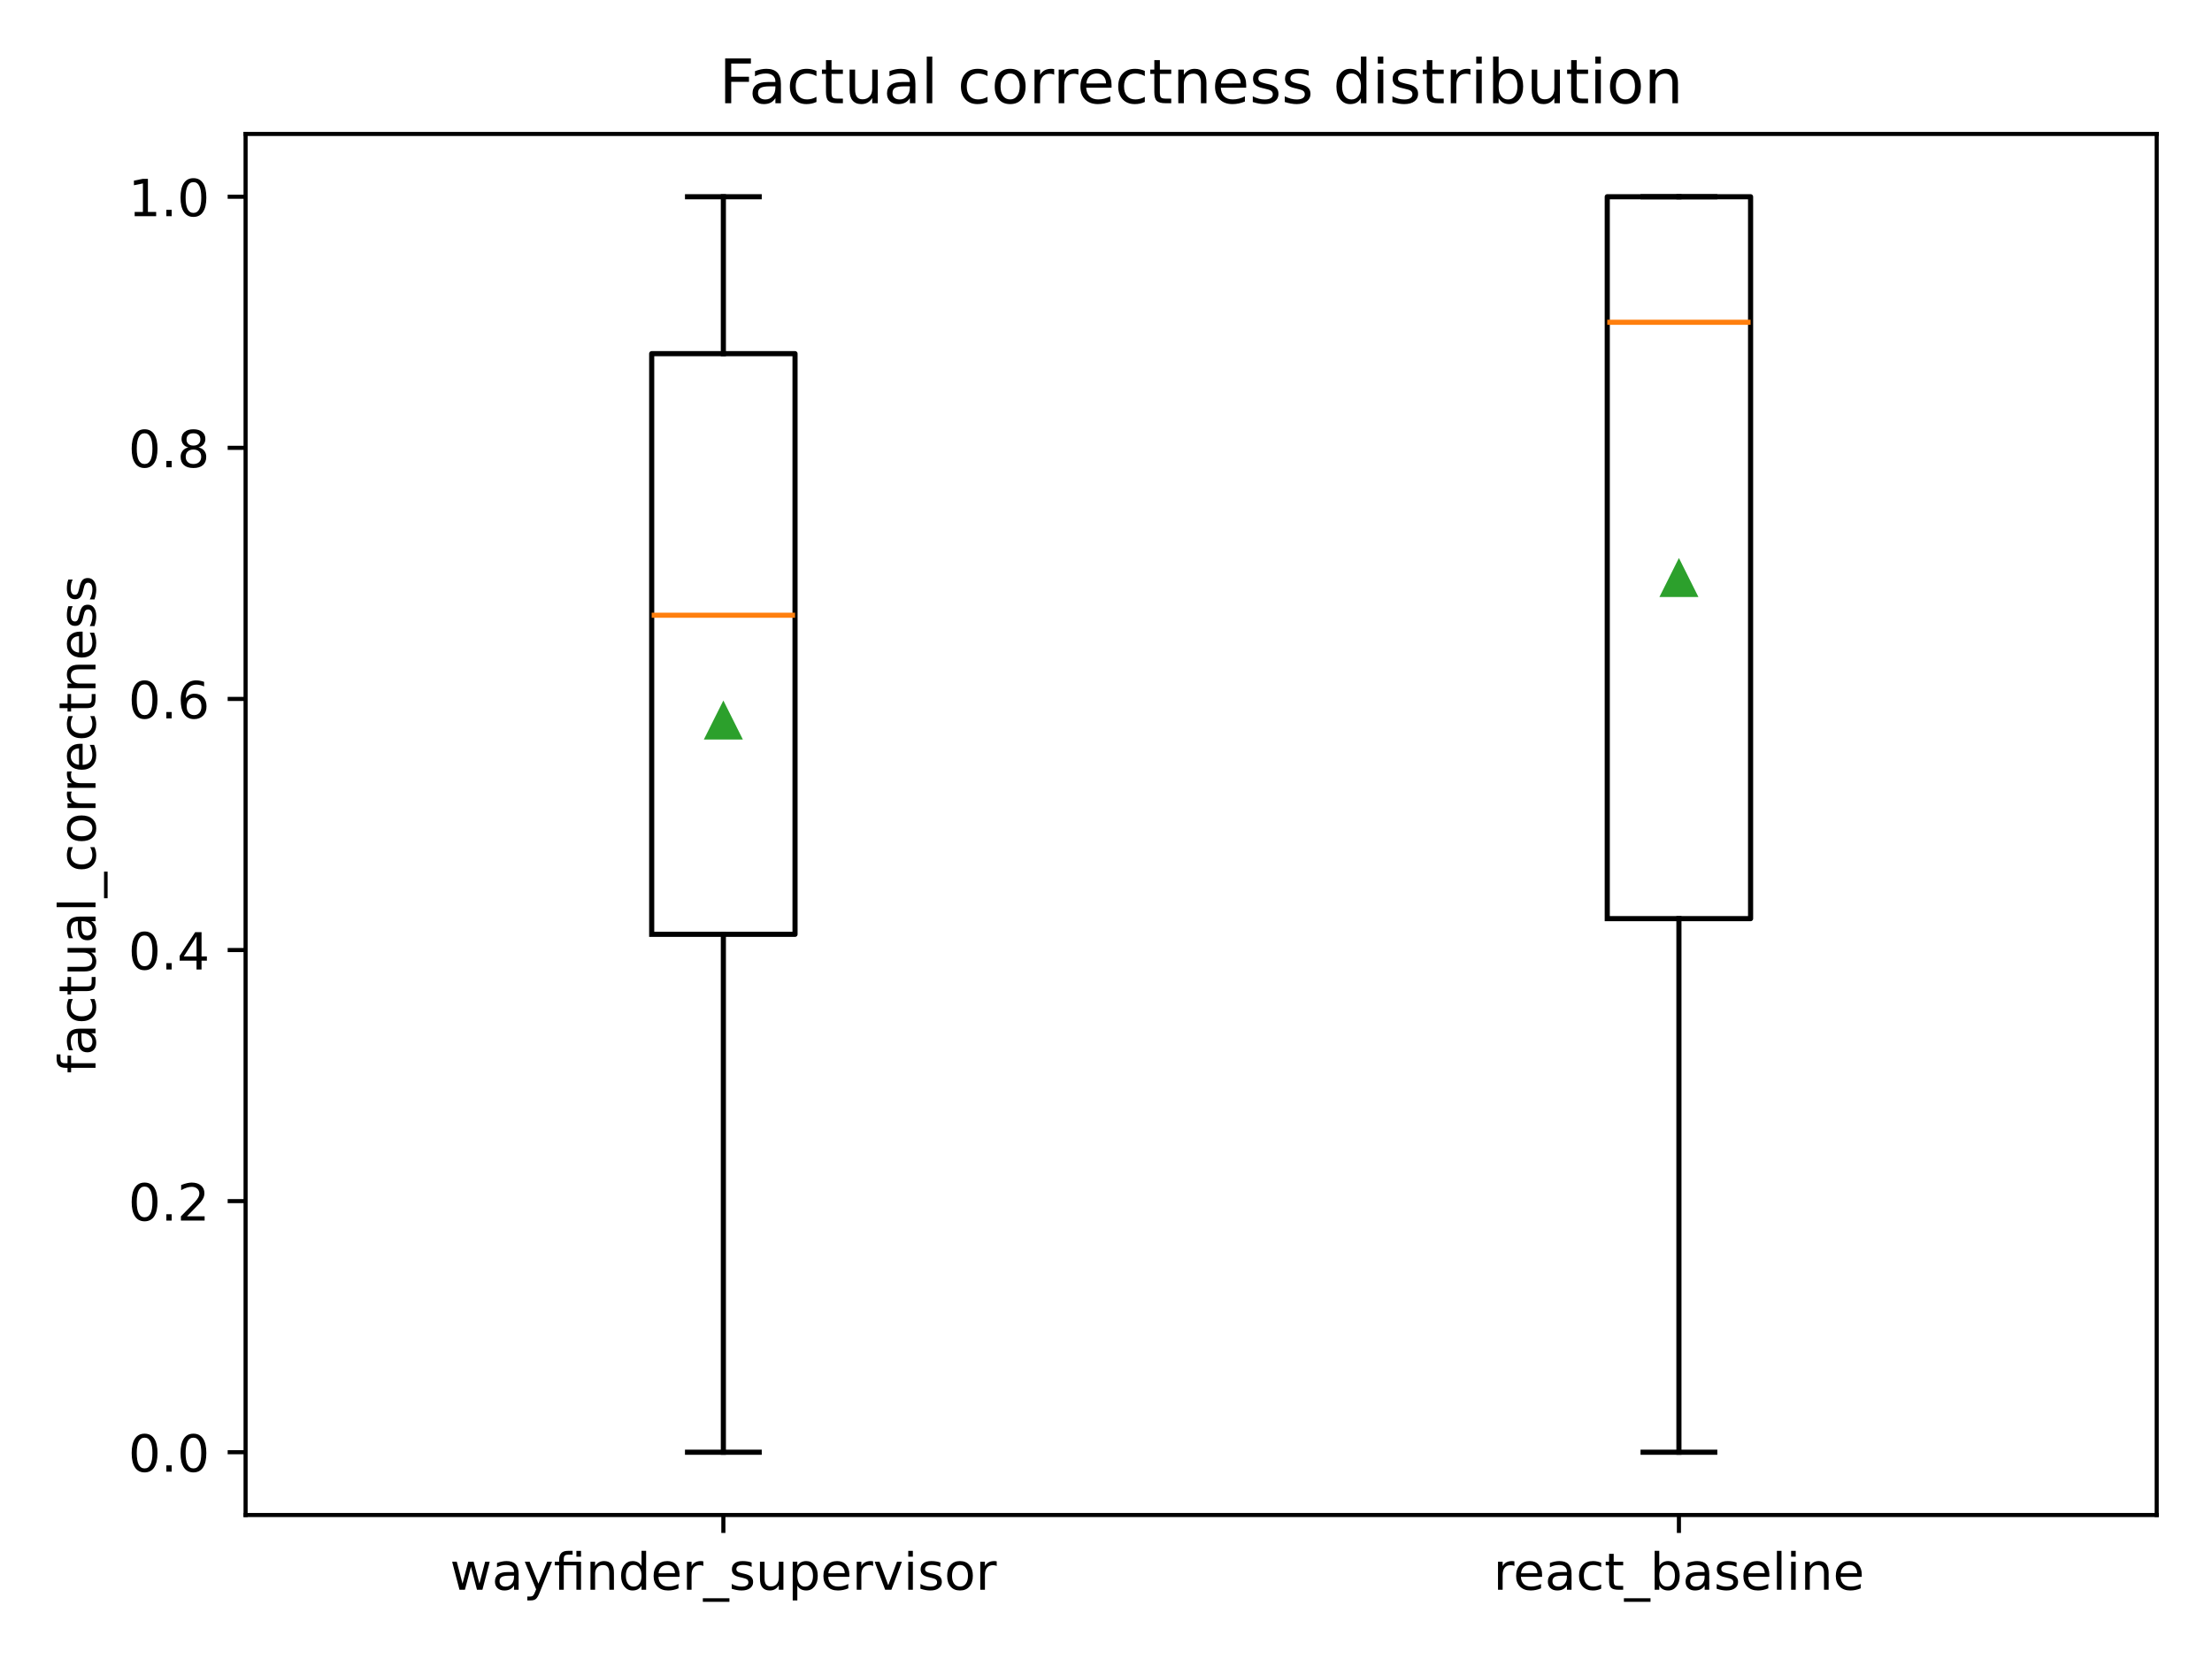
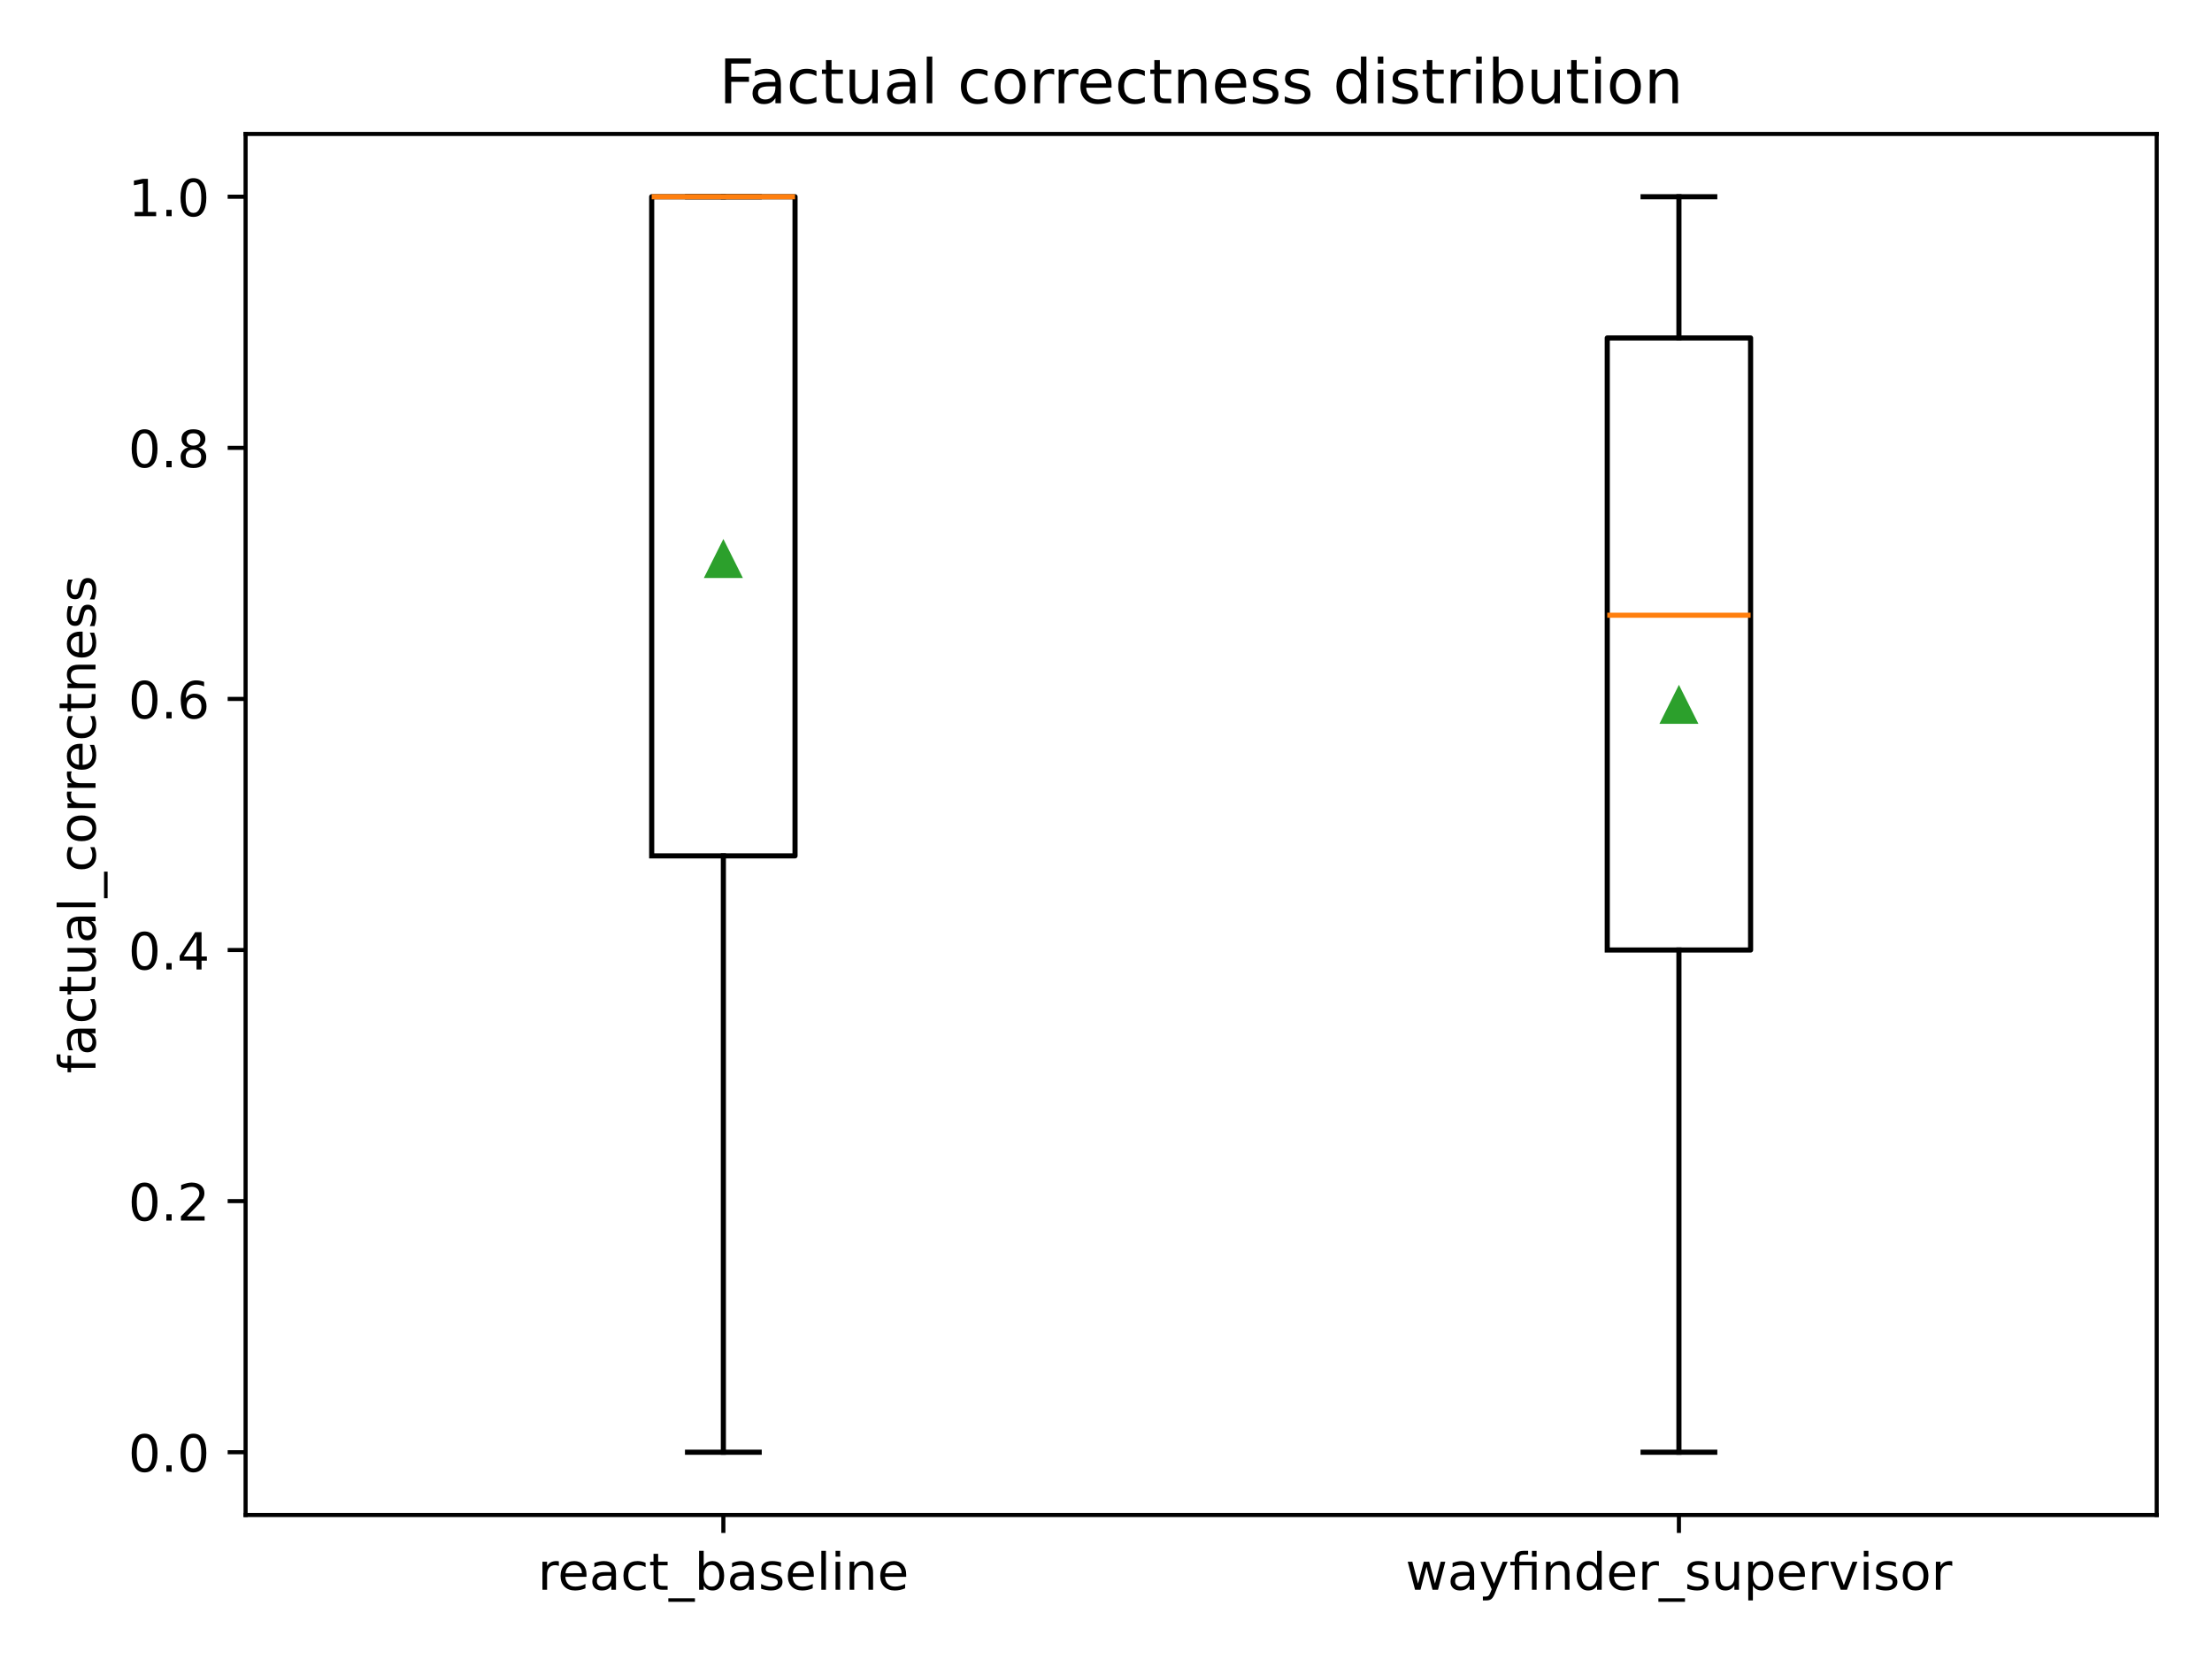
<svg xmlns="http://www.w3.org/2000/svg" xmlns:xlink="http://www.w3.org/1999/xlink" width="432pt" height="324pt" viewBox="0 0 432 324" version="1.1">
  <defs>
    <style type="text/css">*{stroke-linejoin: round; stroke-linecap: butt}</style>
  </defs>
  <g id="figure_1">
    <g id="patch_1">
      <path d="M 0 324  L 432 324  L 432 0  L 0 0  z " style="fill: #ffffff" />
    </g>
    <g id="axes_1">
      <g id="patch_2">
        <path d="M 47.962 295.878  L 421.2 295.878  L 421.2 26.16  L 47.962 26.16  z " style="fill: #ffffff" />
      </g>
      <g id="matplotlib.axis_1">
        <g id="xtick_1">
          <g id="line2d_1">
            <defs>
-               <path id="m349a5aa16b" d="M 0 0  L 0 3.5  " style="stroke: #000000; stroke-width: 0.8" />
+               <path id="m4b97896a6f" d="M 0 0  L 0 3.5  " style="stroke: #000000; stroke-width: 0.8" />
            </defs>
            <g>
-               <use xlink:href="#m349a5aa16b" x="141.272" y="295.878" style="stroke: #000000; stroke-width: 0.8" />
+               <use xlink:href="#m4b97896a6f" x="141.272" y="295.878" style="stroke: #000000; stroke-width: 0.8" />
            </g>
          </g>
          <g id="text_1">
-             <g transform="translate(87.88738 310.4761) scale(0.1 -0.1)">
+             <g transform="translate(105.0335 310.4761) scale(0.1 -0.1)">
+               <defs>
+                 <path id="DejaVuSans-55" d="M 2631 2963  Q 2534 3019 2420 3045  Q 2306 3072 2169 3072  Q 1681 3072 1420 2755  Q 1159 2438 1159 1844  L 1159 0  L 581 0  L 581 3500  L 1159 3500  L 1159 2956  Q 1341 3275 1631 3429  Q 1922 3584 2338 3584  Q 2397 3584 2469 3576  Q 2541 3569 2628 3553  L 2631 2963  z " transform="scale(0.015625)" />
+                 <path id="DejaVuSans-48" d="M 3597 1894  L 3597 1613  L 953 1613  Q 991 1019 1311 708  Q 1631 397 2203 397  Q 2534 397 2845 478  Q 3156 559 3463 722  L 3463 178  Q 3153 47 2828 -22  Q 2503 -91 2169 -91  Q 1331 -91 842 396  Q 353 884 353 1716  Q 353 2575 817 3079  Q 1281 3584 2069 3584  Q 2775 3584 3186 3129  Q 3597 2675 3597 1894  z M 3022 2063  Q 3016 2534 2758 2815  Q 2500 3097 2075 3097  Q 1594 3097 1305 2825  Q 1016 2553 972 2059  L 3022 2063  z " transform="scale(0.015625)" />
+                 <path id="DejaVuSans-44" d="M 2194 1759  Q 1497 1759 1228 1600  Q 959 1441 959 1056  Q 959 750 1161 570  Q 1363 391 1709 391  Q 2188 391 2477 730  Q 2766 1069 2766 1631  L 2766 1759  L 2194 1759  z M 3341 1997  L 3341 0  L 2766 0  L 2766 531  Q 2569 213 2275 61  Q 1981 -91 1556 -91  Q 1019 -91 701 211  Q 384 513 384 1019  Q 384 1609 779 1909  Q 1175 2209 1959 2209  L 2766 2209  L 2766 2266  Q 2766 2663 2505 2880  Q 2244 3097 1772 3097  Q 1472 3097 1187 3025  Q 903 2953 641 2809  L 641 3341  Q 956 3463 1253 3523  Q 1550 3584 1831 3584  Q 2591 3584 2966 3190  Q 3341 2797 3341 1997  z " transform="scale(0.015625)" />
+                 <path id="DejaVuSans-46" d="M 3122 3366  L 3122 2828  Q 2878 2963 2633 3030  Q 2388 3097 2138 3097  Q 1578 3097 1268 2742  Q 959 2388 959 1747  Q 959 1106 1268 751  Q 1578 397 2138 397  Q 2388 397 2633 464  Q 2878 531 3122 666  L 3122 134  Q 2881 22 2623 -34  Q 2366 -91 2075 -91  Q 1284 -91 818 406  Q 353 903 353 1747  Q 353 2603 823 3093  Q 1294 3584 2113 3584  Q 2378 3584 2631 3529  Q 2884 3475 3122 3366  z " transform="scale(0.015625)" />
+                 <path id="DejaVuSans-57" d="M 1172 4494  L 1172 3500  L 2356 3500  L 2356 3053  L 1172 3053  L 1172 1153  Q 1172 725 1289 603  Q 1406 481 1766 481  L 2356 481  L 2356 0  L 1766 0  Q 1100 0 847 248  Q 594 497 594 1153  L 594 3053  L 172 3053  L 172 3500  L 594 3500  L 594 4494  L 1172 4494  z " transform="scale(0.015625)" />
+                 <path id="DejaVuSans-42" d="M 3263 -1063  L 3263 -1509  L -63 -1509  L -63 -1063  L 3263 -1063  z " transform="scale(0.015625)" />
+                 <path id="DejaVuSans-45" d="M 3116 1747  Q 3116 2381 2855 2742  Q 2594 3103 2138 3103  Q 1681 3103 1420 2742  Q 1159 2381 1159 1747  Q 1159 1113 1420 752  Q 1681 391 2138 391  Q 2594 391 2855 752  Q 3116 1113 3116 1747  z M 1159 2969  Q 1341 3281 1617 3432  Q 1894 3584 2278 3584  Q 2916 3584 3314 3078  Q 3713 2572 3713 1747  Q 3713 922 3314 415  Q 2916 -91 2278 -91  Q 1894 -91 1617 61  Q 1341 213 1159 525  L 1159 0  L 581 0  L 581 4863  L 1159 4863  L 1159 2969  z " transform="scale(0.015625)" />
+                 <path id="DejaVuSans-56" d="M 2834 3397  L 2834 2853  Q 2591 2978 2328 3040  Q 2066 3103 1784 3103  Q 1356 3103 1142 2972  Q 928 2841 928 2578  Q 928 2378 1081 2264  Q 1234 2150 1697 2047  L 1894 2003  Q 2506 1872 2764 1633  Q 3022 1394 3022 966  Q 3022 478 2636 193  Q 2250 -91 1575 -91  Q 1294 -91 989 -36  Q 684 19 347 128  L 347 722  Q 666 556 975 473  Q 1284 391 1588 391  Q 1994 391 2212 530  Q 2431 669 2431 922  Q 2431 1156 2273 1281  Q 2116 1406 1581 1522  L 1381 1569  Q 847 1681 609 1914  Q 372 2147 372 2553  Q 372 3047 722 3315  Q 1072 3584 1716 3584  Q 2034 3584 2315 3537  Q 2597 3491 2834 3397  z " transform="scale(0.015625)" />
+                 <path id="DejaVuSans-4f" d="M 603 4863  L 1178 4863  L 1178 0  L 603 0  L 603 4863  z " transform="scale(0.015625)" />
+                 <path id="DejaVuSans-4c" d="M 603 3500  L 1178 3500  L 1178 0  L 603 0  L 603 3500  z M 603 4863  L 1178 4863  L 1178 4134  L 603 4134  L 603 4863  z " transform="scale(0.015625)" />
+                 <path id="DejaVuSans-51" d="M 3513 2113  L 3513 0  L 2938 0  L 2938 2094  Q 2938 2591 2744 2837  Q 2550 3084 2163 3084  Q 1697 3084 1428 2787  Q 1159 2491 1159 1978  L 1159 0  L 581 0  L 581 3500  L 1159 3500  L 1159 2956  Q 1366 3272 1645 3428  Q 1925 3584 2291 3584  Q 2894 3584 3203 3211  Q 3513 2838 3513 2113  z " transform="scale(0.015625)" />
+               </defs>
+               <use xlink:href="#DejaVuSans-55" />
+               <use xlink:href="#DejaVuSans-48" transform="translate(38.90625 0)" />
+               <use xlink:href="#DejaVuSans-44" transform="translate(100.4375 0)" />
+               <use xlink:href="#DejaVuSans-46" transform="translate(161.7188 0)" />
+               <use xlink:href="#DejaVuSans-57" transform="translate(216.7031 0)" />
+               <use xlink:href="#DejaVuSans-42" transform="translate(255.9062 0)" />
+               <use xlink:href="#DejaVuSans-45" transform="translate(305.9062 0)" />
+               <use xlink:href="#DejaVuSans-44" transform="translate(369.3906 0)" />
+               <use xlink:href="#DejaVuSans-56" transform="translate(430.6719 0)" />
+               <use xlink:href="#DejaVuSans-48" transform="translate(482.7656 0)" />
+               <use xlink:href="#DejaVuSans-4f" transform="translate(544.2969 0)" />
+               <use xlink:href="#DejaVuSans-4c" transform="translate(572.0781 0)" />
+               <use xlink:href="#DejaVuSans-51" transform="translate(599.8594 0)" />
+               <use xlink:href="#DejaVuSans-48" transform="translate(663.2344 0)" />
+             </g>
+           </g>
+         </g>
+         <g id="xtick_2">
+           <g id="line2d_2">
+             <g>
+               <use xlink:href="#m4b97896a6f" x="327.891" y="295.878" style="stroke: #000000; stroke-width: 0.8" />
+             </g>
+           </g>
+           <g id="text_2">
+             <g transform="translate(274.5062 310.4761) scale(0.1 -0.1)">
              <defs>
                <path id="DejaVuSans-5a" d="M 269 3500  L 844 3500  L 1563 769  L 2278 3500  L 2956 3500  L 3675 769  L 4391 3500  L 4966 3500  L 4050 0  L 3372 0  L 2619 2869  L 1863 0  L 1184 0  L 269 3500  z " transform="scale(0.015625)" />
-                 <path id="DejaVuSans-44" d="M 2194 1759  Q 1497 1759 1228 1600  Q 959 1441 959 1056  Q 959 750 1161 570  Q 1363 391 1709 391  Q 2188 391 2477 730  Q 2766 1069 2766 1631  L 2766 1759  L 2194 1759  z M 3341 1997  L 3341 0  L 2766 0  L 2766 531  Q 2569 213 2275 61  Q 1981 -91 1556 -91  Q 1019 -91 701 211  Q 384 513 384 1019  Q 384 1609 779 1909  Q 1175 2209 1959 2209  L 2766 2209  L 2766 2266  Q 2766 2663 2505 2880  Q 2244 3097 1772 3097  Q 1472 3097 1187 3025  Q 903 2953 641 2809  L 641 3341  Q 956 3463 1253 3523  Q 1550 3584 1831 3584  Q 2591 3584 2966 3190  Q 3341 2797 3341 1997  z " transform="scale(0.015625)" />
                <path id="DejaVuSans-5c" d="M 2059 -325  Q 1816 -950 1584 -1140  Q 1353 -1331 966 -1331  L 506 -1331  L 506 -850  L 844 -850  Q 1081 -850 1212 -737  Q 1344 -625 1503 -206  L 1606 56  L 191 3500  L 800 3500  L 1894 763  L 2988 3500  L 3597 3500  L 2059 -325  z " transform="scale(0.015625)" />
                <path id="DejaVuSans-13af" d="M 3431 3500  L 3431 0  L 2853 0  L 2853 3053  L 1275 3053  L 1275 0  L 697 0  L 697 3053  L 147 3053  L 147 3500  L 697 3500  L 697 3744  Q 697 4316 967 4589  Q 1238 4863 1797 4863  L 2375 4863  L 2375 4384  L 1825 4384  Q 1516 4384 1395 4259  Q 1275 4134 1275 3809  L 1275 3500  L 3431 3500  z M 2853 4856  L 3431 4856  L 3431 4128  L 2853 4128  L 2853 4856  z " transform="scale(0.015625)" />
-                 <path id="DejaVuSans-51" d="M 3513 2113  L 3513 0  L 2938 0  L 2938 2094  Q 2938 2591 2744 2837  Q 2550 3084 2163 3084  Q 1697 3084 1428 2787  Q 1159 2491 1159 1978  L 1159 0  L 581 0  L 581 3500  L 1159 3500  L 1159 2956  Q 1366 3272 1645 3428  Q 1925 3584 2291 3584  Q 2894 3584 3203 3211  Q 3513 2838 3513 2113  z " transform="scale(0.015625)" />
                <path id="DejaVuSans-47" d="M 2906 2969  L 2906 4863  L 3481 4863  L 3481 0  L 2906 0  L 2906 525  Q 2725 213 2448 61  Q 2172 -91 1784 -91  Q 1150 -91 751 415  Q 353 922 353 1747  Q 353 2572 751 3078  Q 1150 3584 1784 3584  Q 2172 3584 2448 3432  Q 2725 3281 2906 2969  z M 947 1747  Q 947 1113 1208 752  Q 1469 391 1925 391  Q 2381 391 2643 752  Q 2906 1113 2906 1747  Q 2906 2381 2643 2742  Q 2381 3103 1925 3103  Q 1469 3103 1208 2742  Q 947 2381 947 1747  z " transform="scale(0.015625)" />
-                 <path id="DejaVuSans-48" d="M 3597 1894  L 3597 1613  L 953 1613  Q 991 1019 1311 708  Q 1631 397 2203 397  Q 2534 397 2845 478  Q 3156 559 3463 722  L 3463 178  Q 3153 47 2828 -22  Q 2503 -91 2169 -91  Q 1331 -91 842 396  Q 353 884 353 1716  Q 353 2575 817 3079  Q 1281 3584 2069 3584  Q 2775 3584 3186 3129  Q 3597 2675 3597 1894  z M 3022 2063  Q 3016 2534 2758 2815  Q 2500 3097 2075 3097  Q 1594 3097 1305 2825  Q 1016 2553 972 2059  L 3022 2063  z " transform="scale(0.015625)" />
-                 <path id="DejaVuSans-55" d="M 2631 2963  Q 2534 3019 2420 3045  Q 2306 3072 2169 3072  Q 1681 3072 1420 2755  Q 1159 2438 1159 1844  L 1159 0  L 581 0  L 581 3500  L 1159 3500  L 1159 2956  Q 1341 3275 1631 3429  Q 1922 3584 2338 3584  Q 2397 3584 2469 3576  Q 2541 3569 2628 3553  L 2631 2963  z " transform="scale(0.015625)" />
-                 <path id="DejaVuSans-42" d="M 3263 -1063  L 3263 -1509  L -63 -1509  L -63 -1063  L 3263 -1063  z " transform="scale(0.015625)" />
-                 <path id="DejaVuSans-56" d="M 2834 3397  L 2834 2853  Q 2591 2978 2328 3040  Q 2066 3103 1784 3103  Q 1356 3103 1142 2972  Q 928 2841 928 2578  Q 928 2378 1081 2264  Q 1234 2150 1697 2047  L 1894 2003  Q 2506 1872 2764 1633  Q 3022 1394 3022 966  Q 3022 478 2636 193  Q 2250 -91 1575 -91  Q 1294 -91 989 -36  Q 684 19 347 128  L 347 722  Q 666 556 975 473  Q 1284 391 1588 391  Q 1994 391 2212 530  Q 2431 669 2431 922  Q 2431 1156 2273 1281  Q 2116 1406 1581 1522  L 1381 1569  Q 847 1681 609 1914  Q 372 2147 372 2553  Q 372 3047 722 3315  Q 1072 3584 1716 3584  Q 2034 3584 2315 3537  Q 2597 3491 2834 3397  z " transform="scale(0.015625)" />
                <path id="DejaVuSans-58" d="M 544 1381  L 544 3500  L 1119 3500  L 1119 1403  Q 1119 906 1312 657  Q 1506 409 1894 409  Q 2359 409 2629 706  Q 2900 1003 2900 1516  L 2900 3500  L 3475 3500  L 3475 0  L 2900 0  L 2900 538  Q 2691 219 2414 64  Q 2138 -91 1772 -91  Q 1169 -91 856 284  Q 544 659 544 1381  z M 1991 3584  L 1991 3584  z " transform="scale(0.015625)" />
                <path id="DejaVuSans-53" d="M 1159 525  L 1159 -1331  L 581 -1331  L 581 3500  L 1159 3500  L 1159 2969  Q 1341 3281 1617 3432  Q 1894 3584 2278 3584  Q 2916 3584 3314 3078  Q 3713 2572 3713 1747  Q 3713 922 3314 415  Q 2916 -91 2278 -91  Q 1894 -91 1617 61  Q 1341 213 1159 525  z M 3116 1747  Q 3116 2381 2855 2742  Q 2594 3103 2138 3103  Q 1681 3103 1420 2742  Q 1159 2381 1159 1747  Q 1159 1113 1420 752  Q 1681 391 2138 391  Q 2594 391 2855 752  Q 3116 1113 3116 1747  z " transform="scale(0.015625)" />
                <path id="DejaVuSans-59" d="M 191 3500  L 800 3500  L 1894 563  L 2988 3500  L 3597 3500  L 2284 0  L 1503 0  L 191 3500  z " transform="scale(0.015625)" />
-                 <path id="DejaVuSans-4c" d="M 603 3500  L 1178 3500  L 1178 0  L 603 0  L 603 3500  z M 603 4863  L 1178 4863  L 1178 4134  L 603 4134  L 603 4863  z " transform="scale(0.015625)" />
                <path id="DejaVuSans-52" d="M 1959 3097  Q 1497 3097 1228 2736  Q 959 2375 959 1747  Q 959 1119 1226 758  Q 1494 397 1959 397  Q 2419 397 2687 759  Q 2956 1122 2956 1747  Q 2956 2369 2687 2733  Q 2419 3097 1959 3097  z M 1959 3584  Q 2709 3584 3137 3096  Q 3566 2609 3566 1747  Q 3566 888 3137 398  Q 2709 -91 1959 -91  Q 1206 -91 779 398  Q 353 888 353 1747  Q 353 2609 779 3096  Q 1206 3584 1959 3584  z " transform="scale(0.015625)" />
              </defs>
              <use xlink:href="#DejaVuSans-5a" />
              <use xlink:href="#DejaVuSans-44" transform="translate(81.78125 0)" />
              <use xlink:href="#DejaVuSans-5c" transform="translate(143.0625 0)" />
              <use xlink:href="#DejaVuSans-13af" transform="translate(202.25 0)" />
              <use xlink:href="#DejaVuSans-51" transform="translate(265.2344 0)" />
              <use xlink:href="#DejaVuSans-47" transform="translate(328.6094 0)" />
              <use xlink:href="#DejaVuSans-48" transform="translate(392.0938 0)" />
              <use xlink:href="#DejaVuSans-55" transform="translate(453.625 0)" />
              <use xlink:href="#DejaVuSans-42" transform="translate(494.7344 0)" />
              <use xlink:href="#DejaVuSans-56" transform="translate(544.7344 0)" />
              <use xlink:href="#DejaVuSans-58" transform="translate(596.8281 0)" />
              <use xlink:href="#DejaVuSans-53" transform="translate(660.2031 0)" />
              <use xlink:href="#DejaVuSans-48" transform="translate(723.6875 0)" />
              <use xlink:href="#DejaVuSans-55" transform="translate(785.2188 0)" />
              <use xlink:href="#DejaVuSans-59" transform="translate(826.3281 0)" />
              <use xlink:href="#DejaVuSans-4c" transform="translate(885.5156 0)" />
              <use xlink:href="#DejaVuSans-56" transform="translate(913.2969 0)" />
              <use xlink:href="#DejaVuSans-52" transform="translate(965.3906 0)" />
              <use xlink:href="#DejaVuSans-55" transform="translate(1026.578 0)" />
            </g>
          </g>
        </g>
-         <g id="xtick_2">
-           <g id="line2d_2">
-             <g>
-               <use xlink:href="#m349a5aa16b" x="327.891" y="295.878" style="stroke: #000000; stroke-width: 0.8" />
-             </g>
-           </g>
-           <g id="text_2">
-             <g transform="translate(291.6523 310.4761) scale(0.1 -0.1)">
-               <defs>
-                 <path id="DejaVuSans-46" d="M 3122 3366  L 3122 2828  Q 2878 2963 2633 3030  Q 2388 3097 2138 3097  Q 1578 3097 1268 2742  Q 959 2388 959 1747  Q 959 1106 1268 751  Q 1578 397 2138 397  Q 2388 397 2633 464  Q 2878 531 3122 666  L 3122 134  Q 2881 22 2623 -34  Q 2366 -91 2075 -91  Q 1284 -91 818 406  Q 353 903 353 1747  Q 353 2603 823 3093  Q 1294 3584 2113 3584  Q 2378 3584 2631 3529  Q 2884 3475 3122 3366  z " transform="scale(0.015625)" />
-                 <path id="DejaVuSans-57" d="M 1172 4494  L 1172 3500  L 2356 3500  L 2356 3053  L 1172 3053  L 1172 1153  Q 1172 725 1289 603  Q 1406 481 1766 481  L 2356 481  L 2356 0  L 1766 0  Q 1100 0 847 248  Q 594 497 594 1153  L 594 3053  L 172 3053  L 172 3500  L 594 3500  L 594 4494  L 1172 4494  z " transform="scale(0.015625)" />
-                 <path id="DejaVuSans-45" d="M 3116 1747  Q 3116 2381 2855 2742  Q 2594 3103 2138 3103  Q 1681 3103 1420 2742  Q 1159 2381 1159 1747  Q 1159 1113 1420 752  Q 1681 391 2138 391  Q 2594 391 2855 752  Q 3116 1113 3116 1747  z M 1159 2969  Q 1341 3281 1617 3432  Q 1894 3584 2278 3584  Q 2916 3584 3314 3078  Q 3713 2572 3713 1747  Q 3713 922 3314 415  Q 2916 -91 2278 -91  Q 1894 -91 1617 61  Q 1341 213 1159 525  L 1159 0  L 581 0  L 581 4863  L 1159 4863  L 1159 2969  z " transform="scale(0.015625)" />
-                 <path id="DejaVuSans-4f" d="M 603 4863  L 1178 4863  L 1178 0  L 603 0  L 603 4863  z " transform="scale(0.015625)" />
-               </defs>
-               <use xlink:href="#DejaVuSans-55" />
-               <use xlink:href="#DejaVuSans-48" transform="translate(38.90625 0)" />
-               <use xlink:href="#DejaVuSans-44" transform="translate(100.4375 0)" />
-               <use xlink:href="#DejaVuSans-46" transform="translate(161.7188 0)" />
-               <use xlink:href="#DejaVuSans-57" transform="translate(216.7031 0)" />
-               <use xlink:href="#DejaVuSans-42" transform="translate(255.9062 0)" />
-               <use xlink:href="#DejaVuSans-45" transform="translate(305.9062 0)" />
-               <use xlink:href="#DejaVuSans-44" transform="translate(369.3906 0)" />
-               <use xlink:href="#DejaVuSans-56" transform="translate(430.6719 0)" />
-               <use xlink:href="#DejaVuSans-48" transform="translate(482.7656 0)" />
-               <use xlink:href="#DejaVuSans-4f" transform="translate(544.2969 0)" />
-               <use xlink:href="#DejaVuSans-4c" transform="translate(572.0781 0)" />
-               <use xlink:href="#DejaVuSans-51" transform="translate(599.8594 0)" />
-               <use xlink:href="#DejaVuSans-48" transform="translate(663.2344 0)" />
-             </g>
-           </g>
-         </g>
      </g>
      <g id="matplotlib.axis_2">
        <g id="ytick_1">
          <g id="line2d_3">
            <defs>
-               <path id="m2914e9962b" d="M 0 0  L -3.5 0  " style="stroke: #000000; stroke-width: 0.8" />
+               <path id="m76f343792e" d="M 0 0  L -3.5 0  " style="stroke: #000000; stroke-width: 0.8" />
            </defs>
            <g>
-               <use xlink:href="#m2914e9962b" x="47.962" y="283.618" style="stroke: #000000; stroke-width: 0.8" />
+               <use xlink:href="#m76f343792e" x="47.962" y="283.618" style="stroke: #000000; stroke-width: 0.8" />
            </g>
          </g>
          <g id="text_3">
            <g transform="translate(25.05922 287.4166) scale(0.1 -0.1)">
              <defs>
                <path id="DejaVuSans-13" d="M 2034 4250  Q 1547 4250 1301 3770  Q 1056 3291 1056 2328  Q 1056 1369 1301 889  Q 1547 409 2034 409  Q 2525 409 2770 889  Q 3016 1369 3016 2328  Q 3016 3291 2770 3770  Q 2525 4250 2034 4250  z M 2034 4750  Q 2819 4750 3233 4129  Q 3647 3509 3647 2328  Q 3647 1150 3233 529  Q 2819 -91 2034 -91  Q 1250 -91 836 529  Q 422 1150 422 2328  Q 422 3509 836 4129  Q 1250 4750 2034 4750  z " transform="scale(0.015625)" />
                <path id="DejaVuSans-11" d="M 684 794  L 1344 794  L 1344 0  L 684 0  L 684 794  z " transform="scale(0.015625)" />
              </defs>
              <use xlink:href="#DejaVuSans-13" />
              <use xlink:href="#DejaVuSans-11" transform="translate(63.625 0)" />
              <use xlink:href="#DejaVuSans-13" transform="translate(95.40625 0)" />
            </g>
          </g>
        </g>
        <g id="ytick_2">
          <g id="line2d_4">
            <g>
-               <use xlink:href="#m2914e9962b" x="47.962" y="234.578" style="stroke: #000000; stroke-width: 0.8" />
+               <use xlink:href="#m76f343792e" x="47.962" y="234.578" style="stroke: #000000; stroke-width: 0.8" />
            </g>
          </g>
          <g id="text_4">
            <g transform="translate(25.05922 238.377) scale(0.1 -0.1)">
              <defs>
                <path id="DejaVuSans-15" d="M 1228 531  L 3431 531  L 3431 0  L 469 0  L 469 531  Q 828 903 1448 1529  Q 2069 2156 2228 2338  Q 2531 2678 2651 2914  Q 2772 3150 2772 3378  Q 2772 3750 2511 3984  Q 2250 4219 1831 4219  Q 1534 4219 1204 4116  Q 875 4013 500 3803  L 500 4441  Q 881 4594 1212 4672  Q 1544 4750 1819 4750  Q 2544 4750 2975 4387  Q 3406 4025 3406 3419  Q 3406 3131 3298 2873  Q 3191 2616 2906 2266  Q 2828 2175 2409 1742  Q 1991 1309 1228 531  z " transform="scale(0.015625)" />
              </defs>
              <use xlink:href="#DejaVuSans-13" />
              <use xlink:href="#DejaVuSans-11" transform="translate(63.625 0)" />
              <use xlink:href="#DejaVuSans-15" transform="translate(95.40625 0)" />
            </g>
          </g>
        </g>
        <g id="ytick_3">
          <g id="line2d_5">
            <g>
-               <use xlink:href="#m2914e9962b" x="47.962" y="185.539" style="stroke: #000000; stroke-width: 0.8" />
+               <use xlink:href="#m76f343792e" x="47.962" y="185.539" style="stroke: #000000; stroke-width: 0.8" />
            </g>
          </g>
          <g id="text_5">
            <g transform="translate(25.05922 189.3374) scale(0.1 -0.1)">
              <defs>
                <path id="DejaVuSans-17" d="M 2419 4116  L 825 1625  L 2419 1625  L 2419 4116  z M 2253 4666  L 3047 4666  L 3047 1625  L 3713 1625  L 3713 1100  L 3047 1100  L 3047 0  L 2419 0  L 2419 1100  L 313 1100  L 313 1709  L 2253 4666  z " transform="scale(0.015625)" />
              </defs>
              <use xlink:href="#DejaVuSans-13" />
              <use xlink:href="#DejaVuSans-11" transform="translate(63.625 0)" />
              <use xlink:href="#DejaVuSans-17" transform="translate(95.40625 0)" />
            </g>
          </g>
        </g>
        <g id="ytick_4">
          <g id="line2d_6">
            <g>
-               <use xlink:href="#m2914e9962b" x="47.962" y="136.499" style="stroke: #000000; stroke-width: 0.8" />
+               <use xlink:href="#m76f343792e" x="47.962" y="136.499" style="stroke: #000000; stroke-width: 0.8" />
            </g>
          </g>
          <g id="text_6">
            <g transform="translate(25.05922 140.2979) scale(0.1 -0.1)">
              <defs>
                <path id="DejaVuSans-19" d="M 2113 2584  Q 1688 2584 1439 2293  Q 1191 2003 1191 1497  Q 1191 994 1439 701  Q 1688 409 2113 409  Q 2538 409 2786 701  Q 3034 994 3034 1497  Q 3034 2003 2786 2293  Q 2538 2584 2113 2584  z M 3366 4563  L 3366 3988  Q 3128 4100 2886 4159  Q 2644 4219 2406 4219  Q 1781 4219 1451 3797  Q 1122 3375 1075 2522  Q 1259 2794 1537 2939  Q 1816 3084 2150 3084  Q 2853 3084 3261 2657  Q 3669 2231 3669 1497  Q 3669 778 3244 343  Q 2819 -91 2113 -91  Q 1303 -91 875 529  Q 447 1150 447 2328  Q 447 3434 972 4092  Q 1497 4750 2381 4750  Q 2619 4750 2861 4703  Q 3103 4656 3366 4563  z " transform="scale(0.015625)" />
              </defs>
              <use xlink:href="#DejaVuSans-13" />
              <use xlink:href="#DejaVuSans-11" transform="translate(63.625 0)" />
              <use xlink:href="#DejaVuSans-19" transform="translate(95.40625 0)" />
            </g>
          </g>
        </g>
        <g id="ytick_5">
          <g id="line2d_7">
            <g>
-               <use xlink:href="#m2914e9962b" x="47.962" y="87.459" style="stroke: #000000; stroke-width: 0.8" />
+               <use xlink:href="#m76f343792e" x="47.962" y="87.459" style="stroke: #000000; stroke-width: 0.8" />
            </g>
          </g>
          <g id="text_7">
            <g transform="translate(25.05922 91.2583) scale(0.1 -0.1)">
              <defs>
                <path id="DejaVuSans-1b" d="M 2034 2216  Q 1584 2216 1326 1975  Q 1069 1734 1069 1313  Q 1069 891 1326 650  Q 1584 409 2034 409  Q 2484 409 2743 651  Q 3003 894 3003 1313  Q 3003 1734 2745 1975  Q 2488 2216 2034 2216  z M 1403 2484  Q 997 2584 770 2862  Q 544 3141 544 3541  Q 544 4100 942 4425  Q 1341 4750 2034 4750  Q 2731 4750 3128 4425  Q 3525 4100 3525 3541  Q 3525 3141 3298 2862  Q 3072 2584 2669 2484  Q 3125 2378 3379 2068  Q 3634 1759 3634 1313  Q 3634 634 3220 271  Q 2806 -91 2034 -91  Q 1263 -91 848 271  Q 434 634 434 1313  Q 434 1759 690 2068  Q 947 2378 1403 2484  z M 1172 3481  Q 1172 3119 1398 2916  Q 1625 2713 2034 2713  Q 2441 2713 2670 2916  Q 2900 3119 2900 3481  Q 2900 3844 2670 4047  Q 2441 4250 2034 4250  Q 1625 4250 1398 4047  Q 1172 3844 1172 3481  z " transform="scale(0.015625)" />
              </defs>
              <use xlink:href="#DejaVuSans-13" />
              <use xlink:href="#DejaVuSans-11" transform="translate(63.625 0)" />
              <use xlink:href="#DejaVuSans-1b" transform="translate(95.40625 0)" />
            </g>
          </g>
        </g>
        <g id="ytick_6">
          <g id="line2d_8">
            <g>
-               <use xlink:href="#m2914e9962b" x="47.962" y="38.42" style="stroke: #000000; stroke-width: 0.8" />
+               <use xlink:href="#m76f343792e" x="47.962" y="38.42" style="stroke: #000000; stroke-width: 0.8" />
            </g>
          </g>
          <g id="text_8">
            <g transform="translate(25.05922 42.21872) scale(0.1 -0.1)">
              <defs>
                <path id="DejaVuSans-14" d="M 794 531  L 1825 531  L 1825 4091  L 703 3866  L 703 4441  L 1819 4666  L 2450 4666  L 2450 531  L 3481 531  L 3481 0  L 794 0  L 794 531  z " transform="scale(0.015625)" />
              </defs>
              <use xlink:href="#DejaVuSans-14" />
              <use xlink:href="#DejaVuSans-11" transform="translate(63.625 0)" />
              <use xlink:href="#DejaVuSans-13" transform="translate(95.40625 0)" />
            </g>
          </g>
        </g>
        <g id="text_9">
          <g transform="translate(18.65687 209.6368) rotate(-90) scale(0.1 -0.1)">
            <defs>
              <path id="DejaVuSans-49" d="M 2375 4863  L 2375 4384  L 1825 4384  Q 1516 4384 1395 4259  Q 1275 4134 1275 3809  L 1275 3500  L 2222 3500  L 2222 3053  L 1275 3053  L 1275 0  L 697 0  L 697 3053  L 147 3053  L 147 3500  L 697 3500  L 697 3744  Q 697 4328 969 4595  Q 1241 4863 1831 4863  L 2375 4863  z " transform="scale(0.015625)" />
            </defs>
            <use xlink:href="#DejaVuSans-49" />
            <use xlink:href="#DejaVuSans-44" transform="translate(35.20312 0)" />
            <use xlink:href="#DejaVuSans-46" transform="translate(96.48438 0)" />
            <use xlink:href="#DejaVuSans-57" transform="translate(151.4688 0)" />
            <use xlink:href="#DejaVuSans-58" transform="translate(190.6719 0)" />
            <use xlink:href="#DejaVuSans-44" transform="translate(254.0469 0)" />
            <use xlink:href="#DejaVuSans-4f" transform="translate(315.3281 0)" />
            <use xlink:href="#DejaVuSans-42" transform="translate(343.1094 0)" />
            <use xlink:href="#DejaVuSans-46" transform="translate(393.1094 0)" />
            <use xlink:href="#DejaVuSans-52" transform="translate(448.0938 0)" />
            <use xlink:href="#DejaVuSans-55" transform="translate(509.2812 0)" />
            <use xlink:href="#DejaVuSans-55" transform="translate(548.6406 0)" />
            <use xlink:href="#DejaVuSans-48" transform="translate(587.5469 0)" />
            <use xlink:href="#DejaVuSans-46" transform="translate(649.0781 0)" />
            <use xlink:href="#DejaVuSans-57" transform="translate(704.0625 0)" />
            <use xlink:href="#DejaVuSans-51" transform="translate(743.2656 0)" />
            <use xlink:href="#DejaVuSans-48" transform="translate(806.6406 0)" />
            <use xlink:href="#DejaVuSans-56" transform="translate(868.1719 0)" />
            <use xlink:href="#DejaVuSans-56" transform="translate(920.2656 0)" />
          </g>
        </g>
      </g>
      <g id="line2d_9">
-         <path d="M 127.275 182.474  L 155.268 182.474  L 155.268 69.07  L 127.275 69.07  L 127.275 182.474  " clip-path="url(#p92d4c3896e)" style="fill: none; stroke: #000000; stroke-linecap: square" />
+         <path d="M 127.275 167.149  L 155.268 167.149  L 155.268 38.42  L 127.275 38.42  L 127.275 167.149  " clip-path="url(#pcd05b2ed49)" style="fill: none; stroke: #000000; stroke-linecap: square" />
      </g>
      <g id="line2d_10">
-         <path d="M 141.272 182.474  L 141.272 283.618  " clip-path="url(#p92d4c3896e)" style="fill: none; stroke: #000000; stroke-linecap: square" />
+         <path d="M 141.272 167.149  L 141.272 283.618  " clip-path="url(#pcd05b2ed49)" style="fill: none; stroke: #000000; stroke-linecap: square" />
      </g>
      <g id="line2d_11">
-         <path d="M 141.272 69.07  L 141.272 38.42  " clip-path="url(#p92d4c3896e)" style="fill: none; stroke: #000000; stroke-linecap: square" />
+         <path d="M 141.272 38.42  L 141.272 38.42  " clip-path="url(#pcd05b2ed49)" style="fill: none; stroke: #000000; stroke-linecap: square" />
      </g>
      <g id="line2d_12">
-         <path d="M 134.274 283.618  L 148.27 283.618  " clip-path="url(#p92d4c3896e)" style="fill: none; stroke: #000000; stroke-linecap: square" />
+         <path d="M 134.274 283.618  L 148.27 283.618  " clip-path="url(#pcd05b2ed49)" style="fill: none; stroke: #000000; stroke-linecap: square" />
      </g>
      <g id="line2d_13">
-         <path d="M 134.274 38.42  L 148.27 38.42  " clip-path="url(#p92d4c3896e)" style="fill: none; stroke: #000000; stroke-linecap: square" />
+         <path d="M 134.274 38.42  L 148.27 38.42  " clip-path="url(#pcd05b2ed49)" style="fill: none; stroke: #000000; stroke-linecap: square" />
      </g>
      <g id="line2d_14" />
      <g id="line2d_15">
-         <path d="M 313.894 179.409  L 341.887 179.409  L 341.887 38.42  L 313.894 38.42  L 313.894 179.409  " clip-path="url(#p92d4c3896e)" style="fill: none; stroke: #000000; stroke-linecap: square" />
+         <path d="M 313.894 185.539  L 341.887 185.539  L 341.887 66.005  L 313.894 66.005  L 313.894 185.539  " clip-path="url(#pcd05b2ed49)" style="fill: none; stroke: #000000; stroke-linecap: square" />
      </g>
      <g id="line2d_16">
-         <path d="M 327.891 179.409  L 327.891 283.618  " clip-path="url(#p92d4c3896e)" style="fill: none; stroke: #000000; stroke-linecap: square" />
+         <path d="M 327.891 185.539  L 327.891 283.618  " clip-path="url(#pcd05b2ed49)" style="fill: none; stroke: #000000; stroke-linecap: square" />
      </g>
      <g id="line2d_17">
-         <path d="M 327.891 38.42  L 327.891 38.42  " clip-path="url(#p92d4c3896e)" style="fill: none; stroke: #000000; stroke-linecap: square" />
+         <path d="M 327.891 66.005  L 327.891 38.42  " clip-path="url(#pcd05b2ed49)" style="fill: none; stroke: #000000; stroke-linecap: square" />
      </g>
      <g id="line2d_18">
-         <path d="M 320.892 283.618  L 334.889 283.618  " clip-path="url(#p92d4c3896e)" style="fill: none; stroke: #000000; stroke-linecap: square" />
+         <path d="M 320.892 283.618  L 334.889 283.618  " clip-path="url(#pcd05b2ed49)" style="fill: none; stroke: #000000; stroke-linecap: square" />
      </g>
      <g id="line2d_19">
-         <path d="M 320.892 38.42  L 334.889 38.42  " clip-path="url(#p92d4c3896e)" style="fill: none; stroke: #000000; stroke-linecap: square" />
+         <path d="M 320.892 38.42  L 334.889 38.42  " clip-path="url(#pcd05b2ed49)" style="fill: none; stroke: #000000; stroke-linecap: square" />
      </g>
      <g id="line2d_20" />
      <g id="line2d_21">
-         <path d="M 127.275 120.153  L 155.268 120.153  " clip-path="url(#p92d4c3896e)" style="fill: none; stroke: #ff7f0e" />
+         <path d="M 127.275 38.42  L 155.268 38.42  " clip-path="url(#pcd05b2ed49)" style="fill: none; stroke: #ff7f0e" />
      </g>
      <g id="line2d_22">
        <defs>
-           <path id="m50b7c616b4" d="M 0 -3  L -3 3  L 3 3  z " style="stroke: #2ca02c; stroke-linejoin: miter" />
+           <path id="m7e3dc31cac" d="M 0 -3  L -3 3  L 3 3  z " style="stroke: #2ca02c; stroke-linejoin: miter" />
        </defs>
-         <g clip-path="url(#p92d4c3896e)">
-           <use xlink:href="#m50b7c616b4" x="141.272" y="140.926" style="fill: #2ca02c; stroke: #2ca02c; stroke-linejoin: miter" />
+         <g clip-path="url(#pcd05b2ed49)">
+           <use xlink:href="#m7e3dc31cac" x="141.272" y="109.379" style="fill: #2ca02c; stroke: #2ca02c; stroke-linejoin: miter" />
        </g>
      </g>
      <g id="line2d_23">
-         <path d="M 313.894 62.94  L 341.887 62.94  " clip-path="url(#p92d4c3896e)" style="fill: none; stroke: #ff7f0e" />
+         <path d="M 313.894 120.153  L 341.887 120.153  " clip-path="url(#pcd05b2ed49)" style="fill: none; stroke: #ff7f0e" />
      </g>
      <g id="line2d_24">
-         <g clip-path="url(#p92d4c3896e)">
-           <use xlink:href="#m50b7c616b4" x="327.891" y="113.094" style="fill: #2ca02c; stroke: #2ca02c; stroke-linejoin: miter" />
+         <g clip-path="url(#pcd05b2ed49)">
+           <use xlink:href="#m7e3dc31cac" x="327.891" y="137.861" style="fill: #2ca02c; stroke: #2ca02c; stroke-linejoin: miter" />
        </g>
      </g>
      <g id="patch_3">
        <path d="M 47.962 295.878  L 47.962 26.16  " style="fill: none; stroke: #000000; stroke-width: 0.8; stroke-linejoin: miter; stroke-linecap: square" />
      </g>
      <g id="patch_4">
        <path d="M 421.2 295.878  L 421.2 26.16  " style="fill: none; stroke: #000000; stroke-width: 0.8; stroke-linejoin: miter; stroke-linecap: square" />
      </g>
      <g id="patch_5">
        <path d="M 47.962 295.878  L 421.2 295.878  " style="fill: none; stroke: #000000; stroke-width: 0.8; stroke-linejoin: miter; stroke-linecap: square" />
      </g>
      <g id="patch_6">
        <path d="M 47.962 26.16  L 421.2 26.16  " style="fill: none; stroke: #000000; stroke-width: 0.8; stroke-linejoin: miter; stroke-linecap: square" />
      </g>
      <g id="text_10">
        <g transform="translate(140.4459 20.16) scale(0.12 -0.12)">
          <defs>
            <path id="DejaVuSans-29" d="M 628 4666  L 3309 4666  L 3309 4134  L 1259 4134  L 1259 2759  L 3109 2759  L 3109 2228  L 1259 2228  L 1259 0  L 628 0  L 628 4666  z " transform="scale(0.015625)" />
            <path id="DejaVuSans-3" transform="scale(0.015625)" />
          </defs>
          <use xlink:href="#DejaVuSans-29" />
          <use xlink:href="#DejaVuSans-44" transform="translate(48.34375 0)" />
          <use xlink:href="#DejaVuSans-46" transform="translate(109.625 0)" />
          <use xlink:href="#DejaVuSans-57" transform="translate(164.6094 0)" />
          <use xlink:href="#DejaVuSans-58" transform="translate(203.8125 0)" />
          <use xlink:href="#DejaVuSans-44" transform="translate(267.1875 0)" />
          <use xlink:href="#DejaVuSans-4f" transform="translate(328.4688 0)" />
          <use xlink:href="#DejaVuSans-3" transform="translate(356.25 0)" />
          <use xlink:href="#DejaVuSans-46" transform="translate(388.0312 0)" />
          <use xlink:href="#DejaVuSans-52" transform="translate(443.0156 0)" />
          <use xlink:href="#DejaVuSans-55" transform="translate(504.2031 0)" />
          <use xlink:href="#DejaVuSans-55" transform="translate(543.5625 0)" />
          <use xlink:href="#DejaVuSans-48" transform="translate(582.4688 0)" />
          <use xlink:href="#DejaVuSans-46" transform="translate(644 0)" />
          <use xlink:href="#DejaVuSans-57" transform="translate(698.9844 0)" />
          <use xlink:href="#DejaVuSans-51" transform="translate(738.1875 0)" />
          <use xlink:href="#DejaVuSans-48" transform="translate(801.5625 0)" />
          <use xlink:href="#DejaVuSans-56" transform="translate(863.0938 0)" />
          <use xlink:href="#DejaVuSans-56" transform="translate(915.1875 0)" />
          <use xlink:href="#DejaVuSans-3" transform="translate(967.2812 0)" />
          <use xlink:href="#DejaVuSans-47" transform="translate(999.0625 0)" />
          <use xlink:href="#DejaVuSans-4c" transform="translate(1062.547 0)" />
          <use xlink:href="#DejaVuSans-56" transform="translate(1090.328 0)" />
          <use xlink:href="#DejaVuSans-57" transform="translate(1142.422 0)" />
          <use xlink:href="#DejaVuSans-55" transform="translate(1181.625 0)" />
          <use xlink:href="#DejaVuSans-4c" transform="translate(1222.734 0)" />
          <use xlink:href="#DejaVuSans-45" transform="translate(1250.516 0)" />
          <use xlink:href="#DejaVuSans-58" transform="translate(1314 0)" />
          <use xlink:href="#DejaVuSans-57" transform="translate(1377.375 0)" />
          <use xlink:href="#DejaVuSans-4c" transform="translate(1416.578 0)" />
          <use xlink:href="#DejaVuSans-52" transform="translate(1444.359 0)" />
          <use xlink:href="#DejaVuSans-51" transform="translate(1505.547 0)" />
        </g>
      </g>
    </g>
  </g>
  <defs>
-     <clipPath id="p92d4c3896e">
+     <clipPath id="pcd05b2ed49">
      <rect x="47.962" y="26.16" width="373.238" height="269.718" />
    </clipPath>
  </defs>
</svg>
